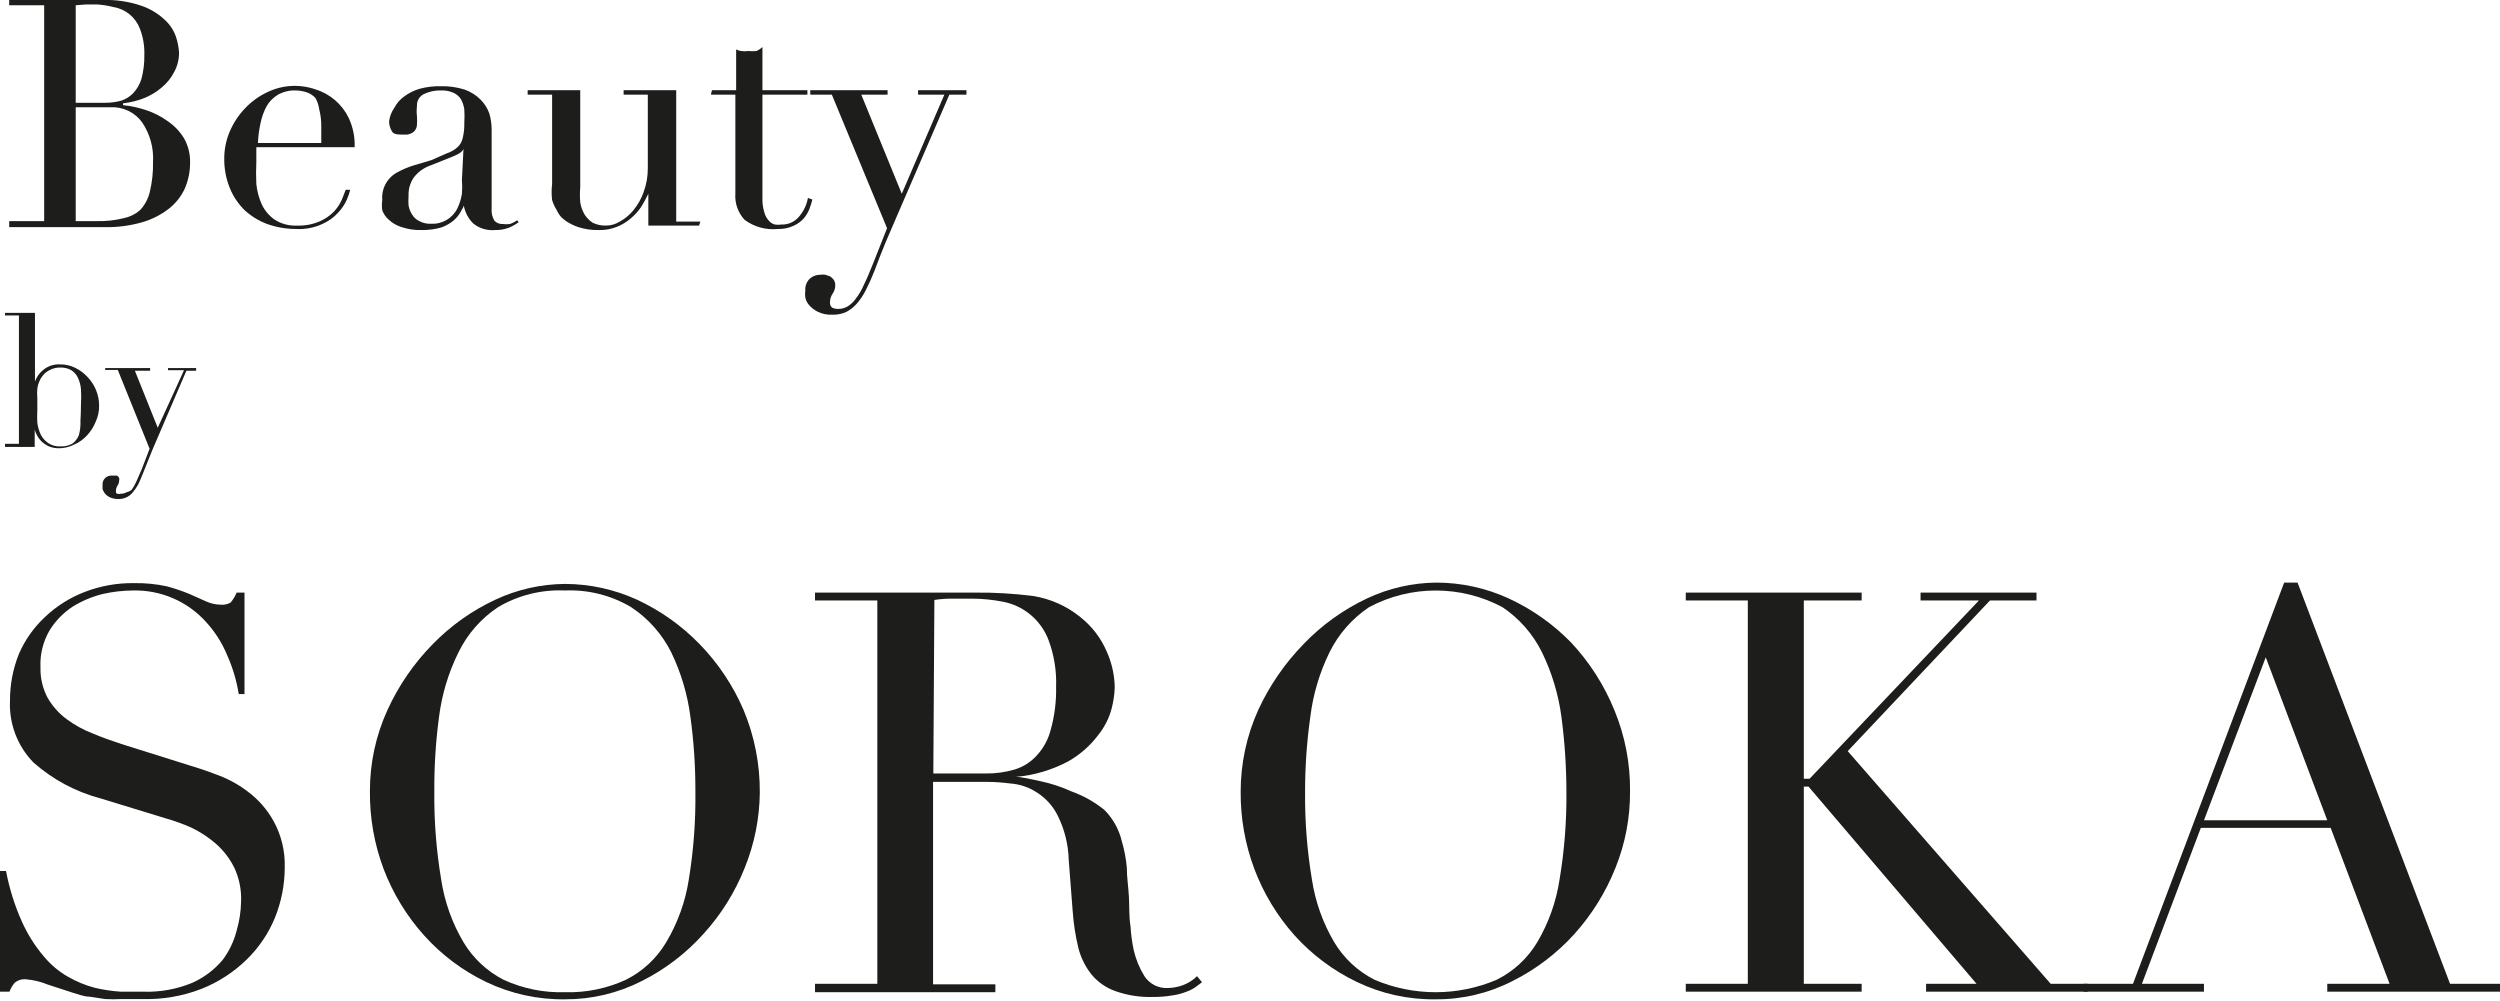
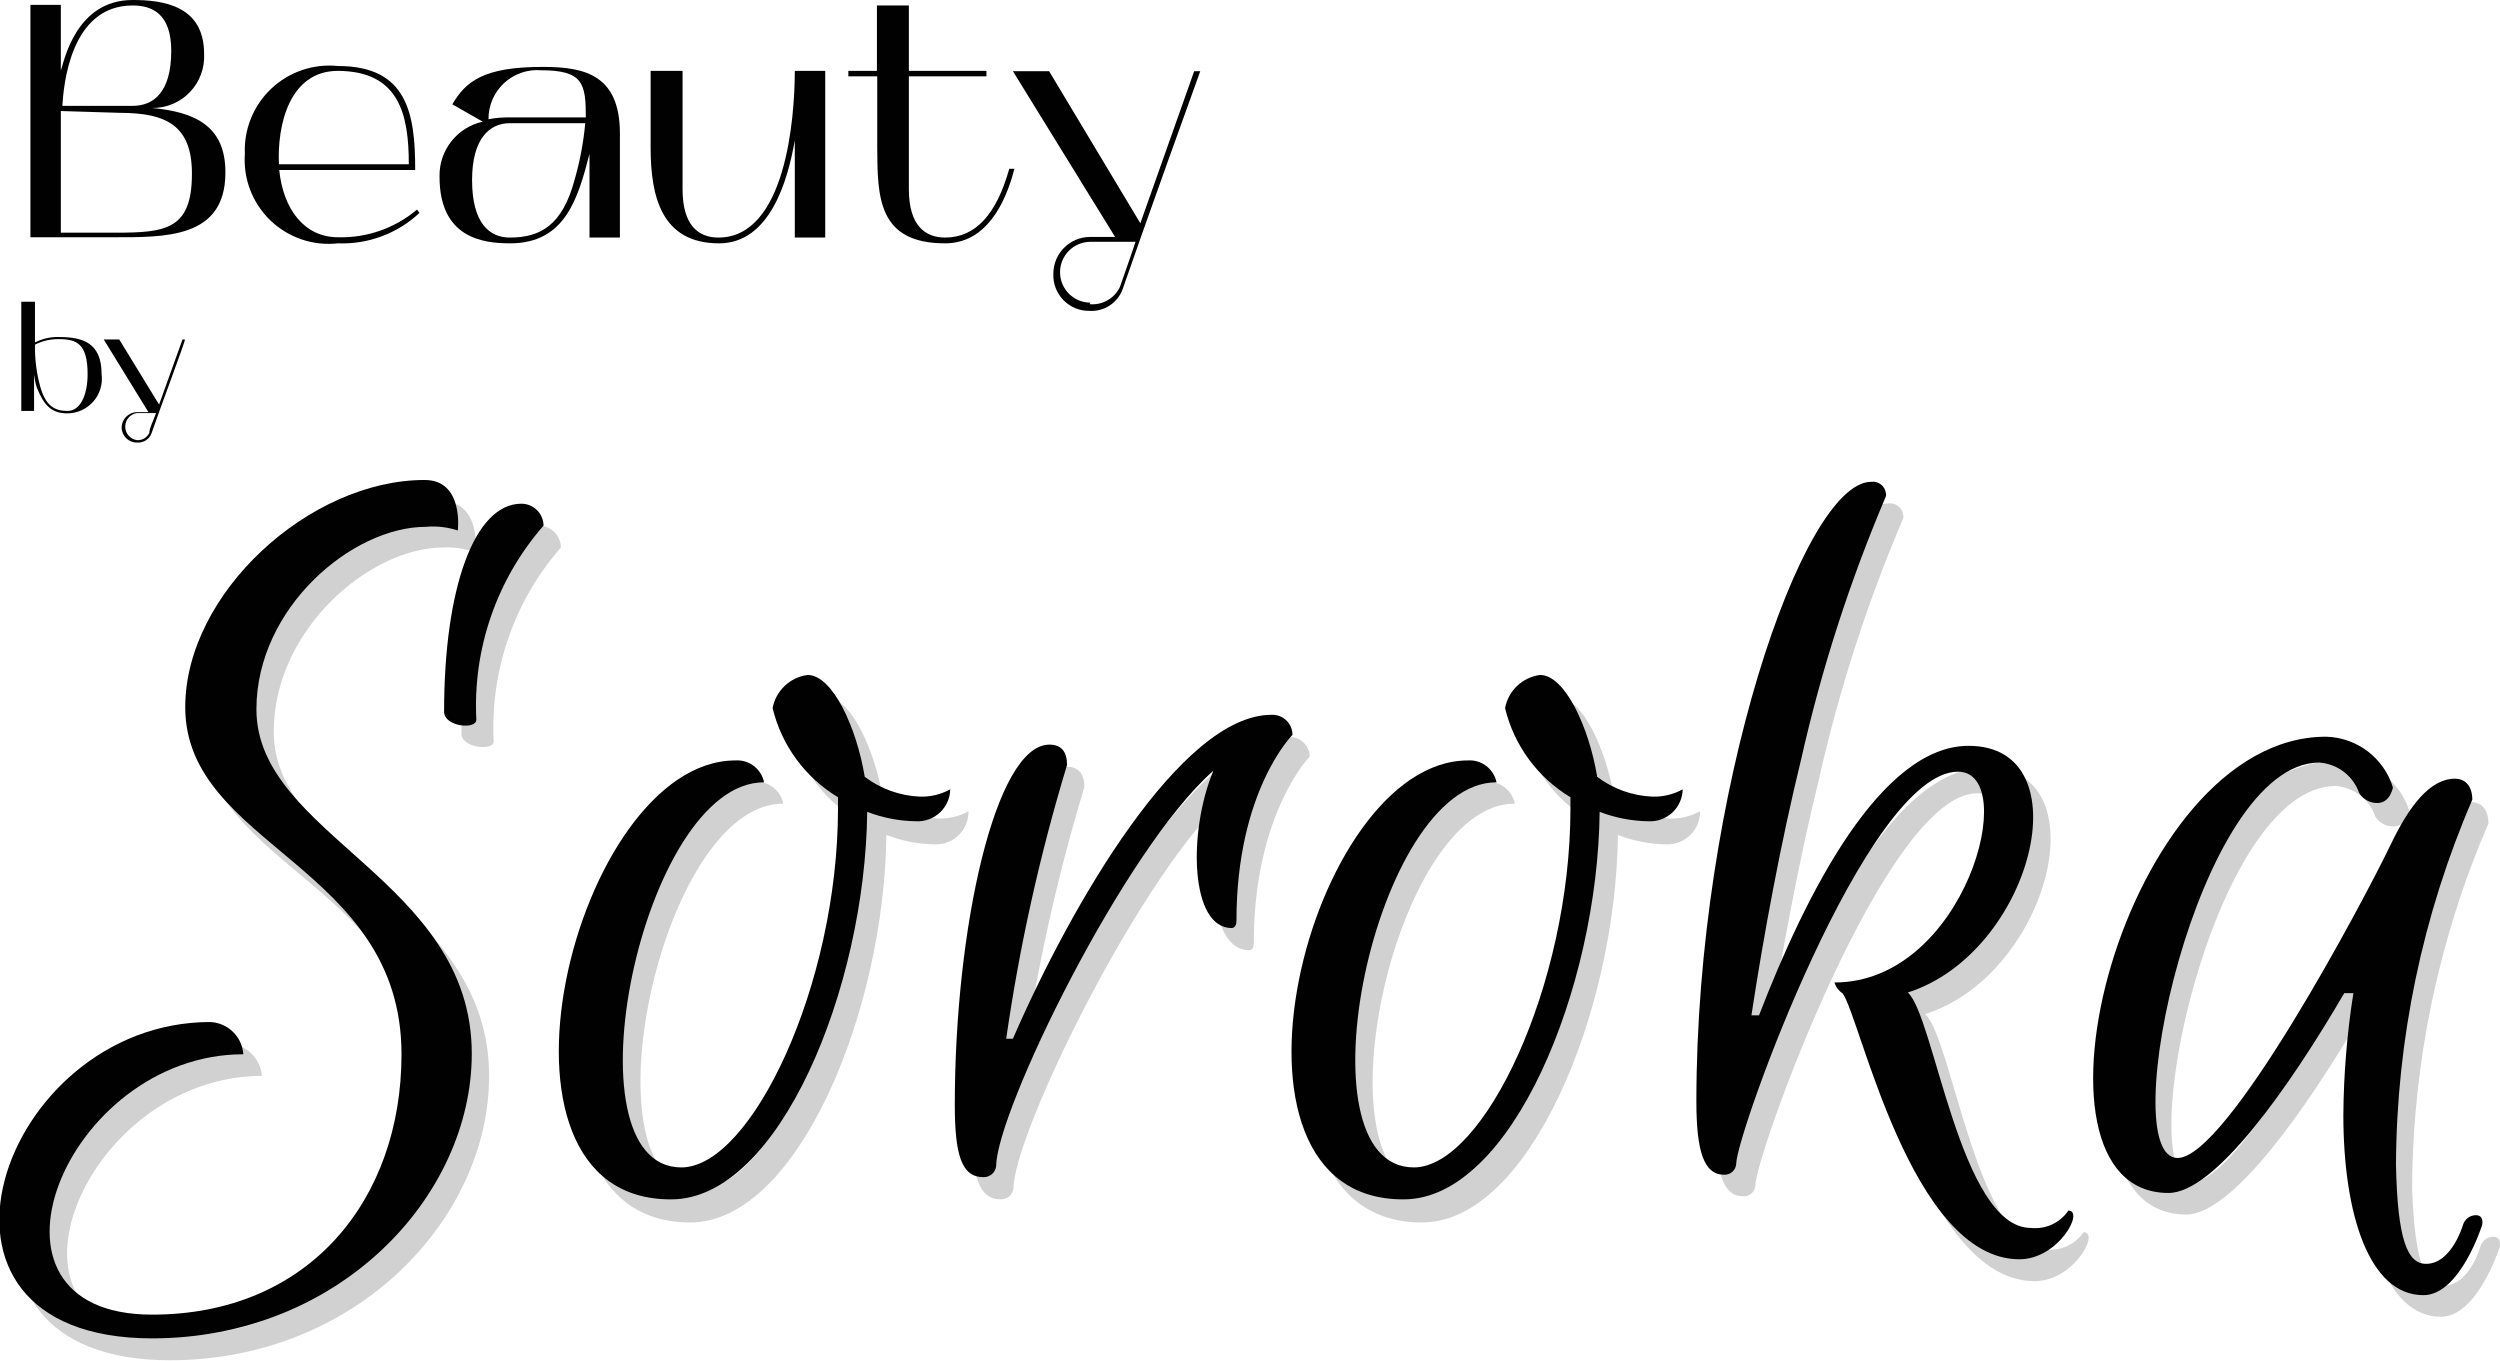
- <svg xmlns="http://www.w3.org/2000/svg" viewBox="0 0 95.09 38.04">
+ <svg xmlns="http://www.w3.org/2000/svg" viewBox="0 0 82.19 44.72">
  <defs>
-     <style>.cls-1{fill:#1d1d1b;}</style>
+     <style>.cls-1{fill:#d1d1d1;}.cls-2{fill:#010101;}</style>
  </defs>
  <g id="Слой_2" data-name="Слой 2">
    <g id="Слой_1-2" data-name="Слой 1">
-       <path class="cls-1" d="M.35,8.41H1.68V.2H.35V0H2.82l.37,0h.72A4.14,4.14,0,0,1,5.35.21a2.43,2.43,0,0,1,.89.52,1.56,1.56,0,0,1,.45.66A2.3,2.3,0,0,1,6.81,2a1.52,1.52,0,0,1-.18.73,1.89,1.89,0,0,1-.47.59,2.51,2.51,0,0,1-.67.41,3.2,3.2,0,0,1-.81.2V4a4.08,4.08,0,0,1,.88.19,3,3,0,0,1,.82.42A2.12,2.12,0,0,1,7,5.26a1.78,1.78,0,0,1,.23.91,2.47,2.47,0,0,1-.2,1,2.07,2.07,0,0,1-.61.77,3,3,0,0,1-1,.51,4.86,4.86,0,0,1-1.45.19H3.57l-.34,0H.35Zm2.53-4.5H4a2.37,2.37,0,0,0,.61-.08,1.12,1.12,0,0,0,.47-.3A1.41,1.41,0,0,0,5.38,3a3.28,3.28,0,0,0,.11-.91,2.53,2.53,0,0,0-.17-1,1.29,1.29,0,0,0-1-.82A3.36,3.36,0,0,0,3.7.17H3.26L2.88.2Zm0,4.5.32,0,.5,0a3.78,3.78,0,0,0,1-.11A1.36,1.36,0,0,0,5.32,8a1.52,1.52,0,0,0,.38-.71,4.41,4.41,0,0,0,.12-1.12,2.44,2.44,0,0,0-.41-1.51A1.39,1.39,0,0,0,4.2,4.08H2.88Z" />
-       <path class="cls-1" d="M9.75,5.6c0,.08,0,.17,0,.25s0,.19,0,.32a8.19,8.19,0,0,0,0,.83,2.5,2.5,0,0,0,.21.78,1.47,1.47,0,0,0,.48.57,1.43,1.43,0,0,0,.85.23,2,2,0,0,0,.87-.16,1.71,1.71,0,0,0,.54-.37A1.63,1.63,0,0,0,13,7.6l.15-.38.17,0a2.44,2.44,0,0,1-.13.38,1.76,1.76,0,0,1-.33.49,1.78,1.78,0,0,1-.6.43,2.11,2.11,0,0,1-1,.19,3.3,3.3,0,0,1-1.1-.19A2.64,2.64,0,0,1,9.31,8a2.49,2.49,0,0,1-.57-.85A2.89,2.89,0,0,1,8.53,6a2.6,2.6,0,0,1,.21-1,2.93,2.93,0,0,1,.58-.88,2.83,2.83,0,0,1,.86-.62A2.39,2.39,0,0,1,12,3.4a2.08,2.08,0,0,1,1.27,1.1,2.42,2.42,0,0,1,.22,1.1Zm2.47-.16c0-.12,0-.22,0-.32v-.3a2.51,2.51,0,0,0-.08-.67A1.18,1.18,0,0,0,12,3.73a.77.77,0,0,0-.34-.22,1.42,1.42,0,0,0-.42-.07,1.27,1.27,0,0,0-.68.17,1.24,1.24,0,0,0-.42.43,2.42,2.42,0,0,0-.23.64,4.5,4.5,0,0,0-.1.76Z" />
-       <path class="cls-1" d="M19.73,8.45a1.88,1.88,0,0,1-.37.21,1.4,1.4,0,0,1-.53.09A1.15,1.15,0,0,1,18,8.5a1.27,1.27,0,0,1-.36-.69h0c0,.07-.08.16-.13.27a1.23,1.23,0,0,1-.26.31,1.54,1.54,0,0,1-.46.26,2.54,2.54,0,0,1-.74.1,2.21,2.21,0,0,1-.8-.12,1.25,1.25,0,0,1-.47-.28A.86.86,0,0,1,14.54,8a1.39,1.39,0,0,1,0-.39,1.09,1.09,0,0,1,.6-1.07,3.27,3.27,0,0,1,.6-.25l.67-.2L17,5.83a1.08,1.08,0,0,0,.4-.23.65.65,0,0,0,.2-.35,2.16,2.16,0,0,0,.06-.57,4.07,4.07,0,0,0,0-.52,1.12,1.12,0,0,0-.13-.39.66.66,0,0,0-.28-.24,1.08,1.08,0,0,0-.48-.09,1.39,1.39,0,0,0-.65.14.47.47,0,0,0-.26.45,1.75,1.75,0,0,0,0,.4,2.27,2.27,0,0,1,0,.3.38.38,0,0,1-.12.28.48.48,0,0,1-.35.11c-.26,0-.43,0-.49-.14a.7.7,0,0,1-.1-.37A1.13,1.13,0,0,1,15,4.1a1.19,1.19,0,0,1,.36-.42,1.82,1.82,0,0,1,.59-.3,2.8,2.8,0,0,1,.81-.1,2.76,2.76,0,0,1,.92.13,1.63,1.63,0,0,1,.6.38,1.44,1.44,0,0,1,.33.52,2.16,2.16,0,0,1,.09.62v3a.75.75,0,0,0,.11.47.4.4,0,0,0,.31.12,1,1,0,0,0,.28,0,1.16,1.16,0,0,0,.27-.14Zm-2.1-2.81h0c0,.1-.15.21-.4.31l-.9.36a1.35,1.35,0,0,0-.59.44,1.14,1.14,0,0,0-.2.7,2.31,2.31,0,0,0,0,.37,1,1,0,0,0,.14.35.64.64,0,0,0,.27.24.83.83,0,0,0,.45.1,1.05,1.05,0,0,0,1-.59,2,2,0,0,0,.17-.55,3.4,3.4,0,0,0,0-.53Z" />
-       <path class="cls-1" d="M26.59,8.58H24.66V7.37h0c-.08.16-.16.32-.26.48A2,2,0,0,1,24,8.3a1.82,1.82,0,0,1-.52.32,1.67,1.67,0,0,1-.69.13A2.39,2.39,0,0,1,22,8.64a2.06,2.06,0,0,1-.47-.23,2,2,0,0,1-.18-.15A1,1,0,0,1,21.18,8,1.63,1.63,0,0,1,21,7.61,2.52,2.52,0,0,1,21,7V3.6h-.93V3.43h2V7.12a3.4,3.4,0,0,0,0,.57,1.25,1.25,0,0,0,.16.46,1,1,0,0,0,.31.32,1.07,1.07,0,0,0,.51.11,1,1,0,0,0,.54-.16A1.77,1.77,0,0,0,24.09,8a2.3,2.3,0,0,0,.39-.69,2.59,2.59,0,0,0,.16-.91V3.6h-.92V3.43h2v5h.92Z" />
-       <path class="cls-1" d="M27.08,3.43H28V1.88a.64.64,0,0,0,.18.06,1,1,0,0,0,.29,0,1.37,1.37,0,0,0,.31,0A.89.89,0,0,0,29,1.79V3.43h1.71V3.6H29V7.52a1.67,1.67,0,0,0,.07.55.74.74,0,0,0,.17.32.46.46,0,0,0,.23.15.77.77,0,0,0,.25,0,.83.83,0,0,0,.68-.31,1.47,1.47,0,0,0,.33-.7l.17.06a3.42,3.42,0,0,1-.11.35,1.29,1.29,0,0,1-.22.37,1.15,1.15,0,0,1-.39.28,1.34,1.34,0,0,1-.6.12,1.81,1.81,0,0,1-1.26-.35,1.33,1.33,0,0,1-.35-1V3.6h-.93Z" />
-       <path class="cls-1" d="M30.82,3.43h2.94V3.6h-1L34.3,7.37,35.92,3.6h-1V3.43h1.84V3.6h-.65l-2,4.63c-.15.35-.3.69-.43,1s-.28.7-.41,1.05a8.06,8.06,0,0,1-.34.76,2.47,2.47,0,0,1-.35.52,1.4,1.4,0,0,1-.4.31,1.19,1.19,0,0,1-.51.1,1.14,1.14,0,0,1-.56-.11,1.06,1.06,0,0,1-.33-.25.61.61,0,0,1-.15-.3.92.92,0,0,1,0-.26.58.58,0,0,1,.17-.45.59.59,0,0,1,.41-.15.58.58,0,0,1,.18,0l.18.06a.57.57,0,0,1,.14.13.37.37,0,0,1,.06.21.55.55,0,0,1-.1.32.56.56,0,0,0-.1.33.22.22,0,0,0,.08.2.49.49,0,0,0,.23.05.68.68,0,0,0,.35-.09,1,1,0,0,0,.32-.3,2.32,2.32,0,0,0,.31-.53c.11-.22.22-.49.35-.81l.53-1.34L31.64,3.6h-.82Z" />
-       <path class="cls-1" d="M.19,16.88H.72V12H.19v-.1H1.33v2.61h0a1,1,0,0,1,.34-.46.92.92,0,0,1,.62-.19,1.25,1.25,0,0,1,.57.13,1.53,1.53,0,0,1,.46.34,1.56,1.56,0,0,1,.33.5,1.53,1.53,0,0,1,.12.6,1.39,1.39,0,0,1-.13.61,1.65,1.65,0,0,1-.33.52,1.42,1.42,0,0,1-.49.35,1.27,1.27,0,0,1-.58.14,1,1,0,0,1-.4-.08,1.17,1.17,0,0,1-.27-.19.89.89,0,0,1-.17-.24.75.75,0,0,1-.08-.2h0V17H.19Zm2.89-1.5a4.8,4.8,0,0,0,0-.58,1.34,1.34,0,0,0-.12-.44.68.68,0,0,0-.25-.28.79.79,0,0,0-.4-.1.83.83,0,0,0-.43.1.75.75,0,0,0-.27.23.72.72,0,0,0-.12.21.89.89,0,0,0-.07.26,1.79,1.79,0,0,0,0,.36c0,.13,0,.29,0,.47a3.83,3.83,0,0,0,0,.47,1.48,1.48,0,0,0,.13.45.87.87,0,0,0,.28.32.77.77,0,0,0,.47.13.87.87,0,0,0,.46-.11A.73.73,0,0,0,3,16.55,1.75,1.75,0,0,0,3.06,16C3.07,15.84,3.08,15.62,3.08,15.38Z" />
-       <path class="cls-1" d="M4,14H5.71v.1H5.13L6,16.27l1-2.19H6.39V14H7.46v.1H7.09l-1.16,2.7c-.09.2-.17.4-.25.6L5.44,18c-.06.16-.13.31-.19.44a1.94,1.94,0,0,1-.21.3.69.69,0,0,1-.24.18.65.65,0,0,1-.29.06.73.73,0,0,1-.32-.06.53.53,0,0,1-.2-.15.56.56,0,0,1-.09-.17,1.15,1.15,0,0,1,0-.16.33.33,0,0,1,.34-.35h.1l.11,0a.3.3,0,0,1,.08.08.21.21,0,0,1,0,.12.32.32,0,0,1-.06.18.36.36,0,0,0-.06.2c0,.06,0,.1.05.11a.23.23,0,0,0,.13,0,.41.41,0,0,0,.21-.05A.56.56,0,0,0,5,18.64a1.7,1.7,0,0,0,.18-.31l.21-.48.3-.78-1.21-3H4Z" />
-       <path class="cls-1" d="M0,33.13H.23a8.55,8.55,0,0,0,.61,1.94,5.49,5.49,0,0,0,.82,1.3,3.38,3.38,0,0,0,.94.79,4.16,4.16,0,0,0,1,.41,5.93,5.93,0,0,0,1,.15l.86,0a4.48,4.48,0,0,0,1.86-.34,3.24,3.24,0,0,0,1.15-.87A3.17,3.17,0,0,0,9,35.4a4.23,4.23,0,0,0,.17-1.11A2.78,2.78,0,0,0,8.91,33a3,3,0,0,0-.7-.91,4.26,4.26,0,0,0-.93-.61,7.56,7.56,0,0,0-1-.36l-2.45-.75A6.29,6.29,0,0,1,1.27,29a3.16,3.16,0,0,1-.89-2.35,4.74,4.74,0,0,1,.34-1.78,4.2,4.2,0,0,1,1-1.41,4.56,4.56,0,0,1,1.49-.94,5,5,0,0,1,1.88-.34,5.51,5.51,0,0,1,1.25.12,7.16,7.16,0,0,1,.86.29l.65.29A1.37,1.37,0,0,0,8.4,23a.63.63,0,0,0,.37-.08A1.38,1.38,0,0,0,9,22.54h.3V26.4H9.08a5.87,5.87,0,0,0-.44-1.48,4.3,4.3,0,0,0-.8-1.26,3.62,3.62,0,0,0-2.79-1.2,5.3,5.3,0,0,0-1.13.13,4,4,0,0,0-1.15.48,2.91,2.91,0,0,0-.88.9,2.54,2.54,0,0,0-.35,1.41,2.34,2.34,0,0,0,.27,1.16,2.66,2.66,0,0,0,.72.81,4.22,4.22,0,0,0,1,.55c.36.15.72.28,1.09.4l2.58.81c.27.08.61.19,1,.34a4.37,4.37,0,0,1,1.2.64,3.55,3.55,0,0,1,1,1.13A3.44,3.44,0,0,1,10.83,33a5.1,5.1,0,0,1-.37,1.9,4.71,4.71,0,0,1-1.08,1.6,5.21,5.21,0,0,1-1.71,1.11A5.76,5.76,0,0,1,5.41,38H4.63A5.82,5.82,0,0,1,4,38l-.6-.09c-.2,0-.42-.09-.66-.16l-.92-.3A2.77,2.77,0,0,0,1,37.25a.58.58,0,0,0-.44.13,1.09,1.09,0,0,0-.2.34H0Z" />
-       <path class="cls-1" d="M14.07,30.11A7.4,7.4,0,0,1,14.74,27a8.77,8.77,0,0,1,1.73-2.51,8.13,8.13,0,0,1,2.37-1.68,6.38,6.38,0,0,1,2.65-.6,6.64,6.64,0,0,1,2.74.6,8,8,0,0,1,2.37,1.68A8.25,8.25,0,0,1,28.28,27a8,8,0,0,1,.62,3.16A7.82,7.82,0,0,1,28.33,33a8.25,8.25,0,0,1-1.58,2.53,7.93,7.93,0,0,1-2.35,1.79,6.36,6.36,0,0,1-2.91.69,6.73,6.73,0,0,1-3-.66,7.59,7.59,0,0,1-2.35-1.76,8.1,8.1,0,0,1-1.55-2.54A8.19,8.19,0,0,1,14.07,30.11Zm2.45,0a19.12,19.12,0,0,0,.26,3.34,6.65,6.65,0,0,0,.85,2.39,3.81,3.81,0,0,0,1.53,1.43,5.23,5.23,0,0,0,2.33.47,5.2,5.2,0,0,0,2.31-.47,3.71,3.71,0,0,0,1.54-1.43,6.65,6.65,0,0,0,.86-2.39,19.2,19.2,0,0,0,.25-3.34,20.36,20.36,0,0,0-.19-2.85,8,8,0,0,0-.73-2.45A4.45,4.45,0,0,0,24,23.09a4.55,4.55,0,0,0-2.52-.63,4.58,4.58,0,0,0-2.53.63,4.34,4.34,0,0,0-1.51,1.72,7.71,7.71,0,0,0-.74,2.45A20.36,20.36,0,0,0,16.52,30.11Z" />
-       <path class="cls-1" d="M31,37.42h2.37V22.84H31v-.3h4.56l.52,0h1a16.18,16.18,0,0,1,2.22.13,3.8,3.8,0,0,1,1.79.8,3.34,3.34,0,0,1,1,1.3,3.46,3.46,0,0,1,.31,1.37,3.67,3.67,0,0,1-.12.82,2.71,2.71,0,0,1-.51,1,3.71,3.71,0,0,1-1.14,1,5.21,5.21,0,0,1-2,.59v0c.23,0,.54.08.93.16a5.7,5.7,0,0,1,1.19.39A4.36,4.36,0,0,1,42,30.8,2.5,2.5,0,0,1,42.67,32a5.21,5.21,0,0,1,.19,1c0,.37.06.74.08,1.12s0,.76.06,1.11a6.17,6.17,0,0,0,.12.9,3.29,3.29,0,0,0,.41,1,1,1,0,0,0,.89.45,1.75,1.75,0,0,0,.58-.11,1.5,1.5,0,0,0,.53-.34l.19.23-.24.18a1.43,1.43,0,0,1-.35.18,2.26,2.26,0,0,1-.53.14,4,4,0,0,1-.75.06,3.89,3.89,0,0,1-1.42-.22,2.07,2.07,0,0,1-.91-.63,2.7,2.7,0,0,1-.5-1,8.5,8.5,0,0,1-.22-1.42l-.15-1.94A4,4,0,0,0,40.22,31a2.2,2.2,0,0,0-.8-.87,2.12,2.12,0,0,0-1-.33,7,7,0,0,0-.85-.06H35.49v7.7h2.37v.3H31Zm4.5-8h2a3.73,3.73,0,0,0,1.09-.15,1.86,1.86,0,0,0,.84-.53,2.26,2.26,0,0,0,.54-1,5.63,5.63,0,0,0,.2-1.62,4.62,4.62,0,0,0-.29-1.78,2.32,2.32,0,0,0-1.77-1.46,6.16,6.16,0,0,0-1.12-.11l-.78,0a4.17,4.17,0,0,0-.67.05Z" />
-       <path class="cls-1" d="M47.19,30.11A7.55,7.55,0,0,1,47.86,27a9,9,0,0,1,1.73-2.51A8.17,8.17,0,0,1,52,22.76a6.33,6.33,0,0,1,2.64-.6,6.61,6.61,0,0,1,2.74.6,8,8,0,0,1,2.38,1.68A8.41,8.41,0,0,1,61.4,27,7.86,7.86,0,0,1,62,30.11,7.64,7.64,0,0,1,61.45,33a8.42,8.42,0,0,1-1.57,2.53,8,8,0,0,1-2.36,1.79,6.3,6.3,0,0,1-2.91.69,6.69,6.69,0,0,1-3-.66,7.64,7.64,0,0,1-2.36-1.76,8.08,8.08,0,0,1-1.54-2.54A8.2,8.2,0,0,1,47.19,30.11Zm2.45,0a19.12,19.12,0,0,0,.26,3.34,6.65,6.65,0,0,0,.85,2.39,3.77,3.77,0,0,0,1.54,1.43,5.94,5.94,0,0,0,4.63,0,3.73,3.73,0,0,0,1.55-1.43,6.65,6.65,0,0,0,.85-2.39,19.12,19.12,0,0,0,.26-3.34,22,22,0,0,0-.19-2.85,8,8,0,0,0-.74-2.45,4.42,4.42,0,0,0-1.51-1.72,5.4,5.4,0,0,0-5.06,0,4.42,4.42,0,0,0-1.51,1.72,7.71,7.71,0,0,0-.73,2.45A20.34,20.34,0,0,0,49.64,30.11Z" />
-       <path class="cls-1" d="M64.12,37.42h2.36V22.84H64.12v-.3h6.69v.3h-2.2v6.78h.22l6.44-6.78H73.05v-.3h4.41v.3H75.69l-5.41,5.73L78,37.42h1.41v.3H73.26v-.3h1.92l-6.39-7.5h-.18v7.5h2.2v.3H64.12Z" />
-       <path class="cls-1" d="M79.25,37.42h1.88l5.75-15.26h.51l5.8,15.26h1.9v.3H88.52v-.3h2.37l-2.24-5.93H83.71l-2.24,5.93h2.36v.3H79.25ZM86.18,25l-2.35,6.2h4.69Z" />
+       <g id="Слой_2-2" data-name="Слой 2">
+         <g id="Слой_1-2-2" data-name="Слой 1-2">
+           <path class="cls-1" d="M5.58,43.93c5.17,0,8.2-3.78,8.2-8.56,0-6.2-7.11-6.84-7.11-11.41,0-3.75,4.09-7.47,7.87-7.47,1.3,0,1.09,1.67,1.09,1.67A2.67,2.67,0,0,0,14.57,18C12.16,18,9,20.7,9,24.05c0,4.15,7.08,5.6,7.08,11.32,0,4.69-4.36,9.35-10.5,9.35-8.56,0-5-10.41,1.91-10.41a1.15,1.15,0,0,1,1.12,1.06C2.71,35.38-.74,43.93,5.58,43.93Zm9.59-19.81c0-4.08,1-6.84,2.54-6.84a.73.73,0,0,1,.73.72v0a9,9,0,0,0-2.21,6.38C16.23,24.69,15.17,24.6,15.17,24.12Z" />
+           <path class="cls-1" d="M23,39.09c2.29,0,5.14-6,5.14-11.8v-.36A4.7,4.7,0,0,1,26,24a1.34,1.34,0,0,1,1.15-1.08c.82,0,1.61,1.72,1.88,3.35a3.23,3.23,0,0,0,1.81.64,1.94,1.94,0,0,0,1-.24,1.07,1.07,0,0,1-1.09,1.09,4.65,4.65,0,0,1-1.61-.31c-.06,5.78-2.91,12.74-6.45,12.74-6.74,0-3.17-14.49,2.12-14.49a.9.9,0,0,1,.94.72C21.67,26.41,19.07,39.09,23,39.09Z" />
+           <path class="cls-1" d="M43.06,24.87S41.22,26.75,41.22,31c0,.15-.06.24-.15.24-1.37,0-1.45-3.14-.61-5.17-2.93,2.57-7.14,11.22-7.14,13a.41.41,0,0,1-.42.36c-.73,0-.94-.76-.94-2.39,0-5.78,1.33-11.83,3.12-11.83.39,0,.57.24.57.67a60.7,60.7,0,0,0-2,9h.22c1.93-4.41,5.53-10.65,8.5-10.65a.66.66,0,0,1,.69.62Z" />
+           <path class="cls-1" d="M47.05,39.09c2.3,0,5.15-6,5.15-11.8v-.36A4.7,4.7,0,0,1,50.05,24a1.35,1.35,0,0,1,1.15-1.08c.82,0,1.61,1.72,1.88,3.35a3.23,3.23,0,0,0,1.81.64,1.94,1.94,0,0,0,1-.24,1.07,1.07,0,0,1-1.09,1.09,4.65,4.65,0,0,1-1.61-.31c-.06,5.78-2.9,12.74-6.44,12.74-6.75,0-3.18-14.49,2.11-14.49a.9.9,0,0,1,.94.72C45.75,26.41,43.15,39.09,47.05,39.09Z" />
+           <path class="cls-1" d="M62.09,16.55a.43.43,0,0,1,.48.38.2.2,0,0,1,0,.11,49.74,49.74,0,0,0-2.78,8.62c-.67,2.72-1.24,5.81-1.64,8.44h.25c1.54-4,4-8.87,6.89-8.87,3.82,0,2.09,6.81-2,8.11.88.76,1.72,7.74,4,7.74a1.32,1.32,0,0,0,1.21-.57c.55,0-.33,1.61-1.61,1.61-3.57,0-5.23-8-5.81-8.74A.72.72,0,0,1,60.9,33C65.2,33,67,26.08,65,26.08c-3,0-7.29,11.92-7.29,12.89a.38.38,0,0,1-.4.36h0c-.66,0-.9-.75-.9-2.41C56.34,26.81,59.82,16.55,62.09,16.55Z" />
+           <path class="cls-1" d="M80.33,42.27c.85,0,1.21-1.27,1.21-1.27a.45.45,0,0,1,.42-.34c.31,0,.22.34.22.34s-.73,2.29-1.93,2.29c-1.79,0-2.64-2.66-2.64-5.93a25.86,25.86,0,0,1,.34-4h-.31c-1.84,3.15-4.26,6.57-5.77,6.57C66.6,39.91,70.38,25,77,25a2.37,2.37,0,0,1,2.21,1.66s-.09.51-.52.51-.6-.33-.6-.33a1.5,1.5,0,0,0-1.3-1c-4.06,0-6.78,13-4.67,13,1.64,0,6.11-8.44,7-10.29.61-1.27,1.3-2.18,2.12-2.18.36,0,.57.27.57.7a30.59,30.59,0,0,0-2.51,12C79.39,41.49,79.72,42.27,80.33,42.27Z" />
+           <path class="cls-2" d="M1,.16h1V2.32C2.11,2,2.5,0,4.36,0c1,0,2.35.18,2.35,1.77A1.69,1.69,0,0,1,5,3.55c1.38.13,2.42.57,2.41,2.13,0,2.17-2,2.12-3.7,2.12H1Zm1,3.49v4H3.79c1.66,0,2.52-.1,2.52-1.94,0-1.59-.85-2-2.37-2Zm0-.17H4.36c.66,0,1.27-.41,1.27-1.81C5.63.45,5,.18,4.36.18c-2.07,0-2.27,2.68-2.31,3.3Z" />
+           <path class="cls-2" d="M8.05,5.06a2.78,2.78,0,0,1,3.06-2.89c2.3,0,2.54,1.59,2.54,3.42H9.18C9.31,6.87,10,7.8,11.11,7.8a3.86,3.86,0,0,0,2.6-.91l.08.11a3.71,3.71,0,0,1-2.68,1A2.76,2.76,0,0,1,8.05,5.06Zm1.13.34h4.26c0-1.65-.32-3.06-2.33-3.07-1.6,0-2,1.79-1.94,3.07Z" />
+           <path class="cls-2" d="M14.45,5.81A1.81,1.81,0,0,1,15.87,4l-1-.57c.43-.73,1-1.24,3-1.23,1.39,0,2.51.29,2.51,2.19V7.81h-1V5.06C19,6.53,18.58,8,16.77,8,15.88,8,14.45,7.83,14.45,5.81Zm1.07.11c0,1.43.58,1.89,1.24,1.89,1,0,1.73-.4,2.13-1.9a9.84,9.84,0,0,0,.35-1.86H16.76C16.1,4.05,15.52,4.55,15.52,5.92Zm1.24-2.06h2.5c0-1.11-.09-1.55-1.47-1.55a1.6,1.6,0,0,0-1.73,1.61A3.31,3.31,0,0,1,16.76,3.86Z" />
+           <path class="cls-2" d="M21.39,4.85V2.33h1.05V6.22c0,1.19.52,1.59,1.18,1.59,2.2,0,2.51-3.89,2.51-5.48h1l0,5.48H26.13V4.61C25.9,5.94,25.31,8,23.64,8,21.74,8,21.39,6.45,21.39,4.85Z" />
+           <path class="cls-2" d="M27.89,2.51V2.33h.94V.18h1.05V2.33h2.55v.18H29.88V6.22c0,1.2.54,1.59,1.19,1.59,1,0,1.69-.76,2.11-2.26l.17,0C33.05,6.71,32.41,8,31.07,8c-2.22,0-2.22-1.54-2.23-3.14V2.51Z" />
+           <path class="cls-2" d="M33.3,2.34h1.19l3,5,1.77-5h.2c-.09.24-1.91,5.3-2.56,7.19a1.09,1.09,0,0,1-1.08.69A1.17,1.17,0,0,1,34.63,9a1.21,1.21,0,0,1,1.2-1.21h.83ZM35.82,10a1,1,0,0,0,1-.57c.13-.38.32-.9.51-1.48H35.85a1,1,0,0,0-1,1h0a1,1,0,0,0,1,1Z" />
+           <path class="cls-2" d="M.7,9.92h.45v1.34a1.58,1.58,0,0,1,.79-.18c.77,0,1.4.18,1.4,1.22a1.14,1.14,0,0,1-1.13,1.29c-.52,0-.77-.27-1-.85a2.2,2.2,0,0,1-.09-.43v1.2H.7Zm.62,2.78c.18.65.48.81.9.81s.66-.52.66-1.21c0-1-.36-1.15-.94-1.15a1.67,1.67,0,0,0-.79.18A4.86,4.86,0,0,0,1.32,12.7Z" />
+           <path class="cls-2" d="M3.41,11.16h.51L5.23,13.3,6,11.16h.08c0,.1-.82,2.27-1.1,3.09a.47.47,0,0,1-.47.3A.5.5,0,0,1,4,14.07v0a.51.51,0,0,1,.5-.52h.38ZM4.5,14.47a.42.42,0,0,0,.41-.24c0-.16.13-.39.22-.65H4.5a.45.45,0,0,0,0,.89Z" />
+           <path class="cls-2" d="M5,43.22c5.17,0,8.2-3.79,8.2-8.56,0-6.21-7.11-6.84-7.11-11.41,0-3.75,4.09-7.47,7.87-7.47,1.3,0,1.09,1.66,1.09,1.66A2.61,2.61,0,0,0,14,17.32c-2.42,0-5.57,2.66-5.57,6,0,4.15,7.08,5.6,7.08,11.32C15.51,39.34,11.15,44,5,44c-8.56,0-5-10.4,1.91-10.4A1.14,1.14,0,0,1,8,34.66C2.14,34.66-1.31,43.22,5,43.22ZM14.6,23.4c0-4.08,1-6.84,2.54-6.84a.73.73,0,0,1,.73.72v0a9,9,0,0,0-2.21,6.38C15.66,24,14.6,23.89,14.6,23.4Z" />
+           <path class="cls-2" d="M22.4,38.38c2.3,0,5.15-6,5.15-11.8v-.37a4.71,4.71,0,0,1-2.15-2.93,1.35,1.35,0,0,1,1.15-1.09c.82,0,1.61,1.72,1.88,3.35a3.24,3.24,0,0,0,1.81.65,1.94,1.94,0,0,0,1-.24A1.07,1.07,0,0,1,30.12,27a4.65,4.65,0,0,1-1.61-.31c-.06,5.78-2.9,12.74-6.44,12.74C15.32,39.47,18.89,25,24.18,25a.9.9,0,0,1,.94.72C21.1,25.7,18.5,38.38,22.4,38.38Z" />
+           <path class="cls-2" d="M42.49,24.16S40.65,26,40.65,30.27c0,.15-.06.24-.16.24-1.36,0-1.44-3.15-.6-5.17-2.93,2.57-7.14,11.22-7.14,13a.41.41,0,0,1-.42.36c-.73,0-.94-.76-.94-2.39,0-5.78,1.33-11.83,3.11-11.83.4,0,.58.24.58.67a60.7,60.7,0,0,0-2,9h.22c1.92-4.42,5.53-10.65,8.5-10.65a.66.66,0,0,1,.69.62Z" />
+           <path class="cls-2" d="M46.48,38.38c2.3,0,5.15-6,5.15-11.8v-.37a4.71,4.71,0,0,1-2.15-2.93,1.35,1.35,0,0,1,1.15-1.09c.82,0,1.61,1.72,1.88,3.35a3.24,3.24,0,0,0,1.81.65,1.94,1.94,0,0,0,1-.24A1.07,1.07,0,0,1,54.2,27a4.65,4.65,0,0,1-1.61-.31c-.06,5.78-2.9,12.74-6.44,12.74C39.4,39.47,43,25,48.26,25a.9.9,0,0,1,.94.72C45.18,25.7,42.58,38.38,46.48,38.38Z" />
+           <path class="cls-2" d="M61.52,15.84a.43.43,0,0,1,.48.37.2.2,0,0,1,0,.11,50.12,50.12,0,0,0-2.78,8.62c-.67,2.73-1.24,5.81-1.64,8.44h.25c1.54-4,4-8.86,6.89-8.86,3.81,0,2.09,6.81-2,8.11.87.75,1.72,7.74,4.05,7.74A1.32,1.32,0,0,0,68,39.8c.54,0-.33,1.6-1.61,1.6-3.57,0-5.23-7.95-5.81-8.74a.66.66,0,0,1-.27-.36c4.3,0,6.14-6.93,4.06-6.93-3,0-7.29,11.92-7.29,12.89a.38.38,0,0,1-.4.36h0c-.66,0-.91-.76-.91-2.41C55.77,26.09,59.25,15.84,61.52,15.84Z" />
+           <path class="cls-2" d="M79.76,41.55c.84,0,1.21-1.27,1.21-1.27a.45.45,0,0,1,.42-.33c.3,0,.21.33.21.33s-.72,2.3-1.93,2.3c-1.78,0-2.63-2.66-2.63-5.93a27,27,0,0,1,.33-4h-.3c-1.84,3.15-4.26,6.57-5.78,6.57-5.26,0-1.48-15,5.18-15a2.36,2.36,0,0,1,2.2,1.67s-.09.51-.51.51-.6-.33-.6-.33a1.5,1.5,0,0,0-1.31-1c-4,0-6.77,13-4.66,13,1.63,0,6.11-8.44,7-10.29.61-1.28,1.3-2.18,2.12-2.18.36,0,.57.27.57.69a30.65,30.65,0,0,0-2.51,12C78.82,40.77,79.15,41.55,79.76,41.55Z" />
+         </g>
+       </g>
    </g>
  </g>
</svg>
